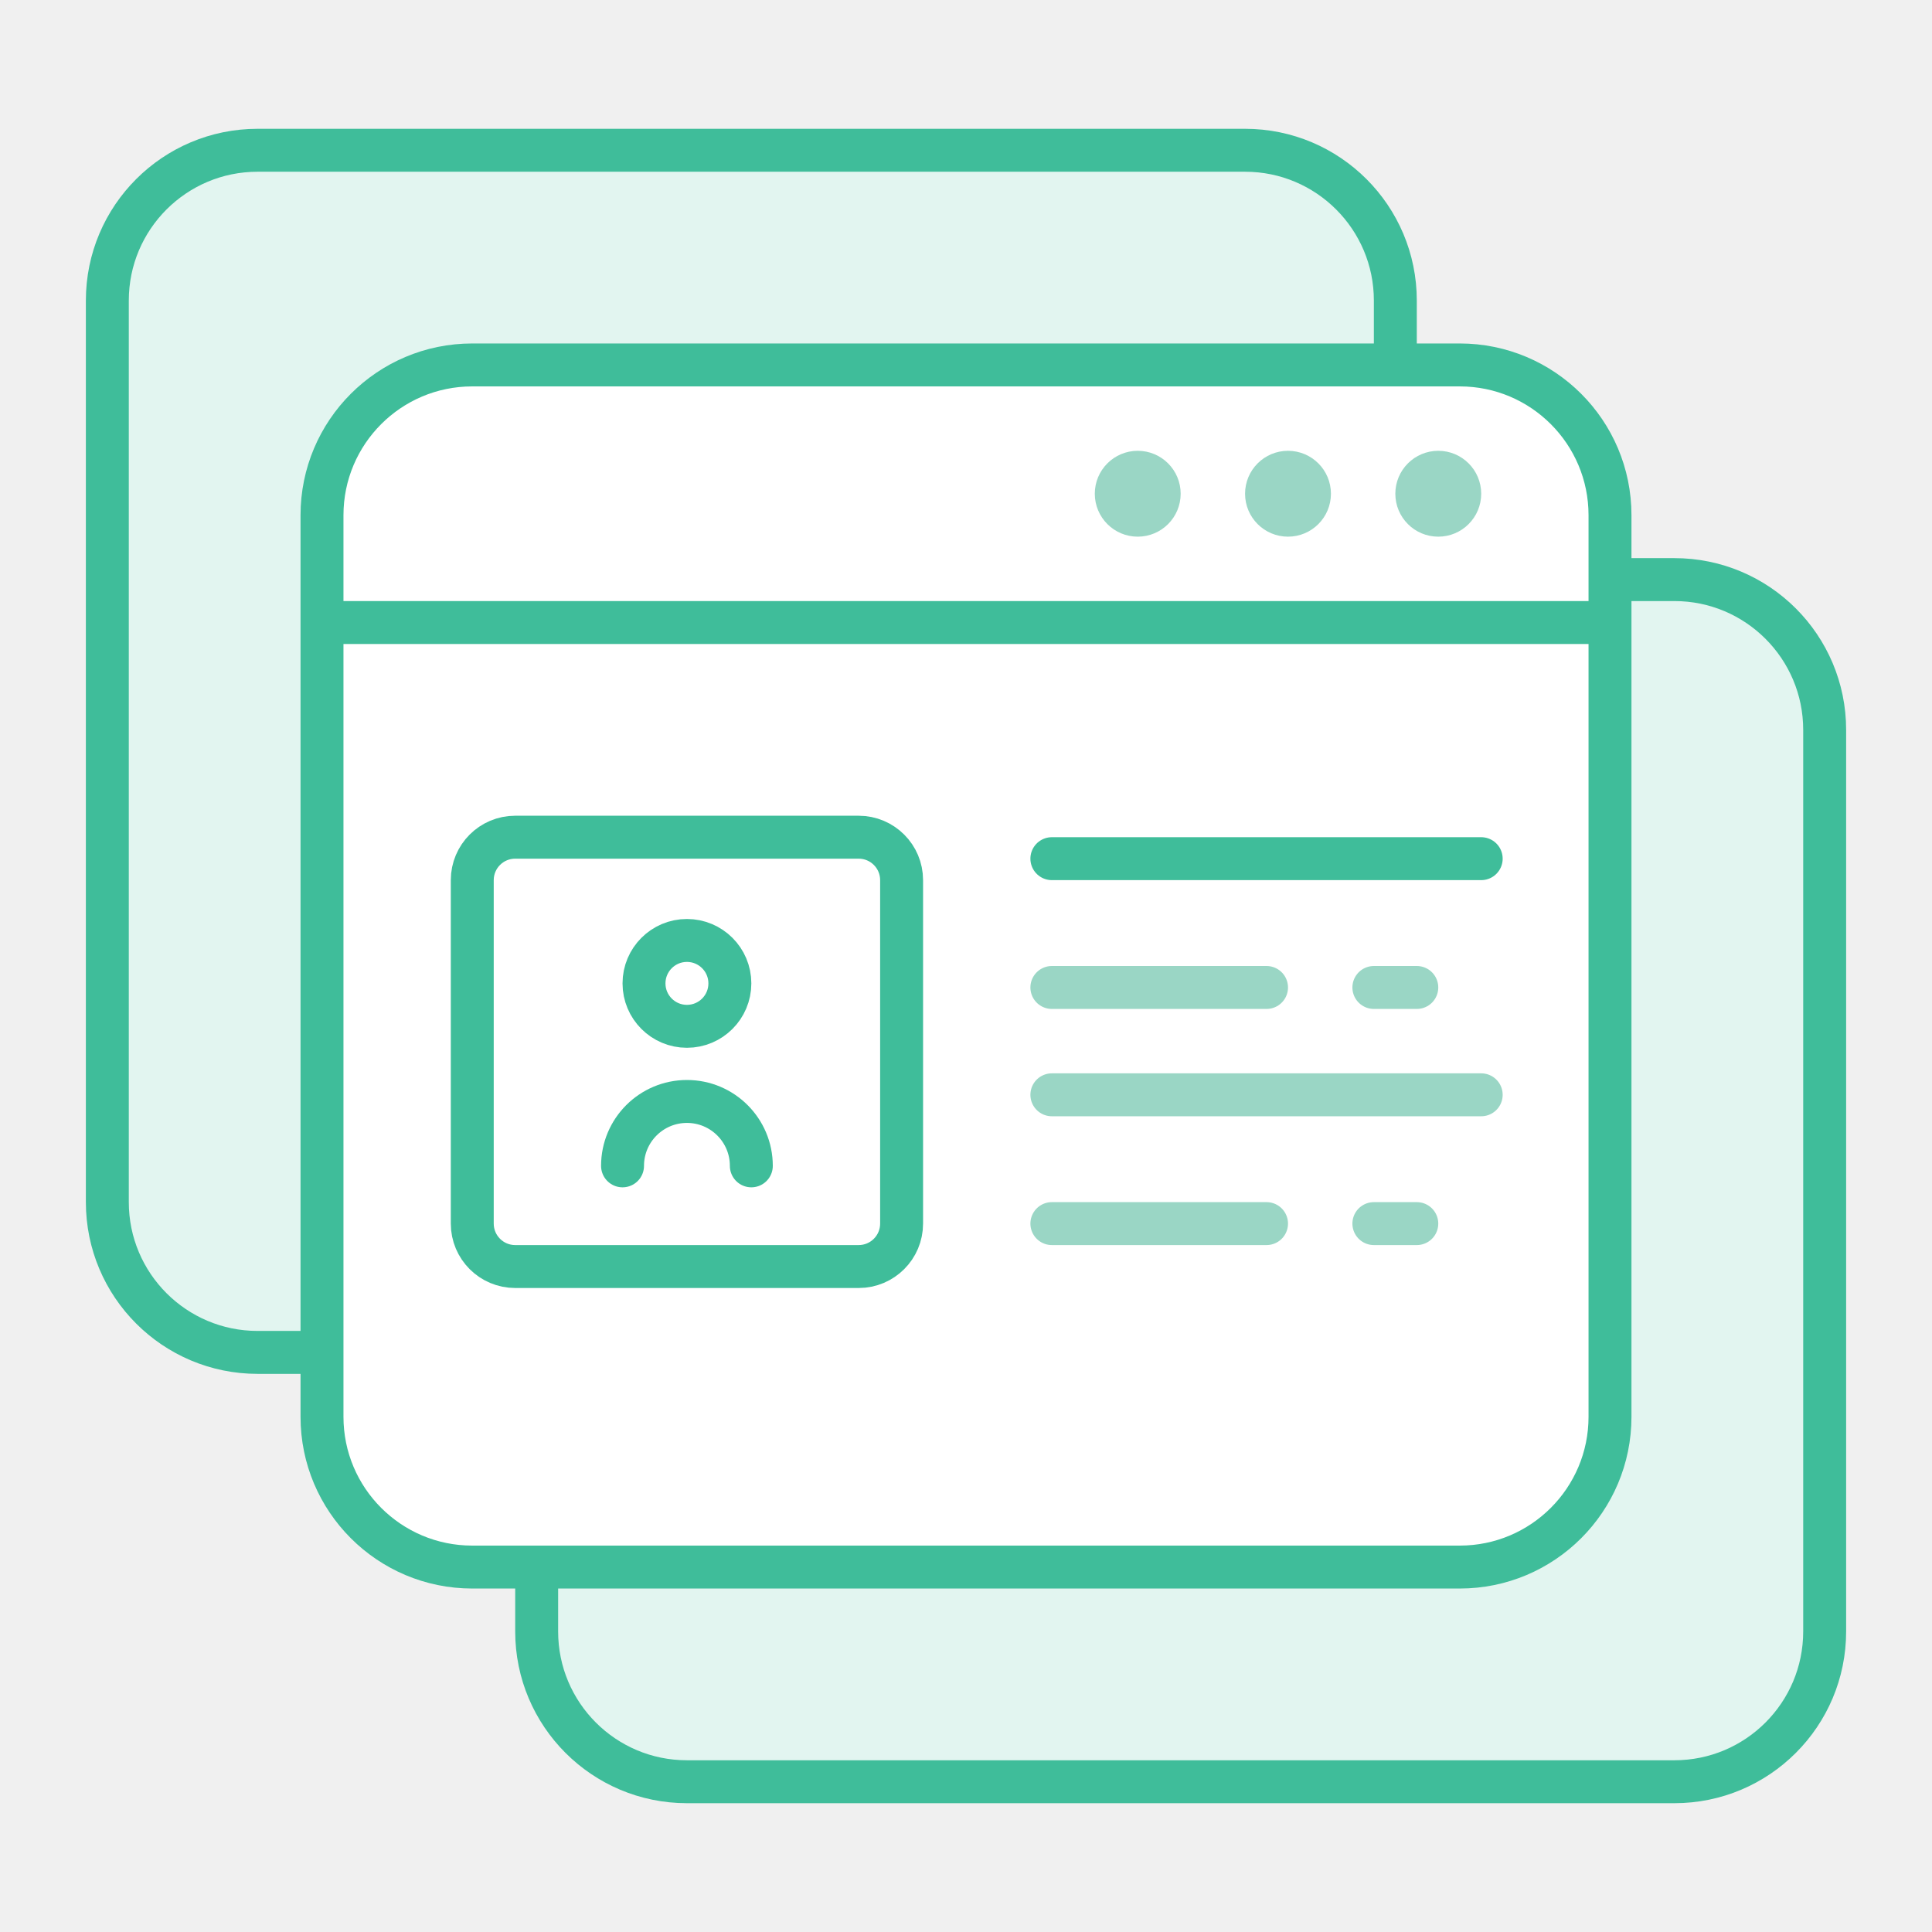
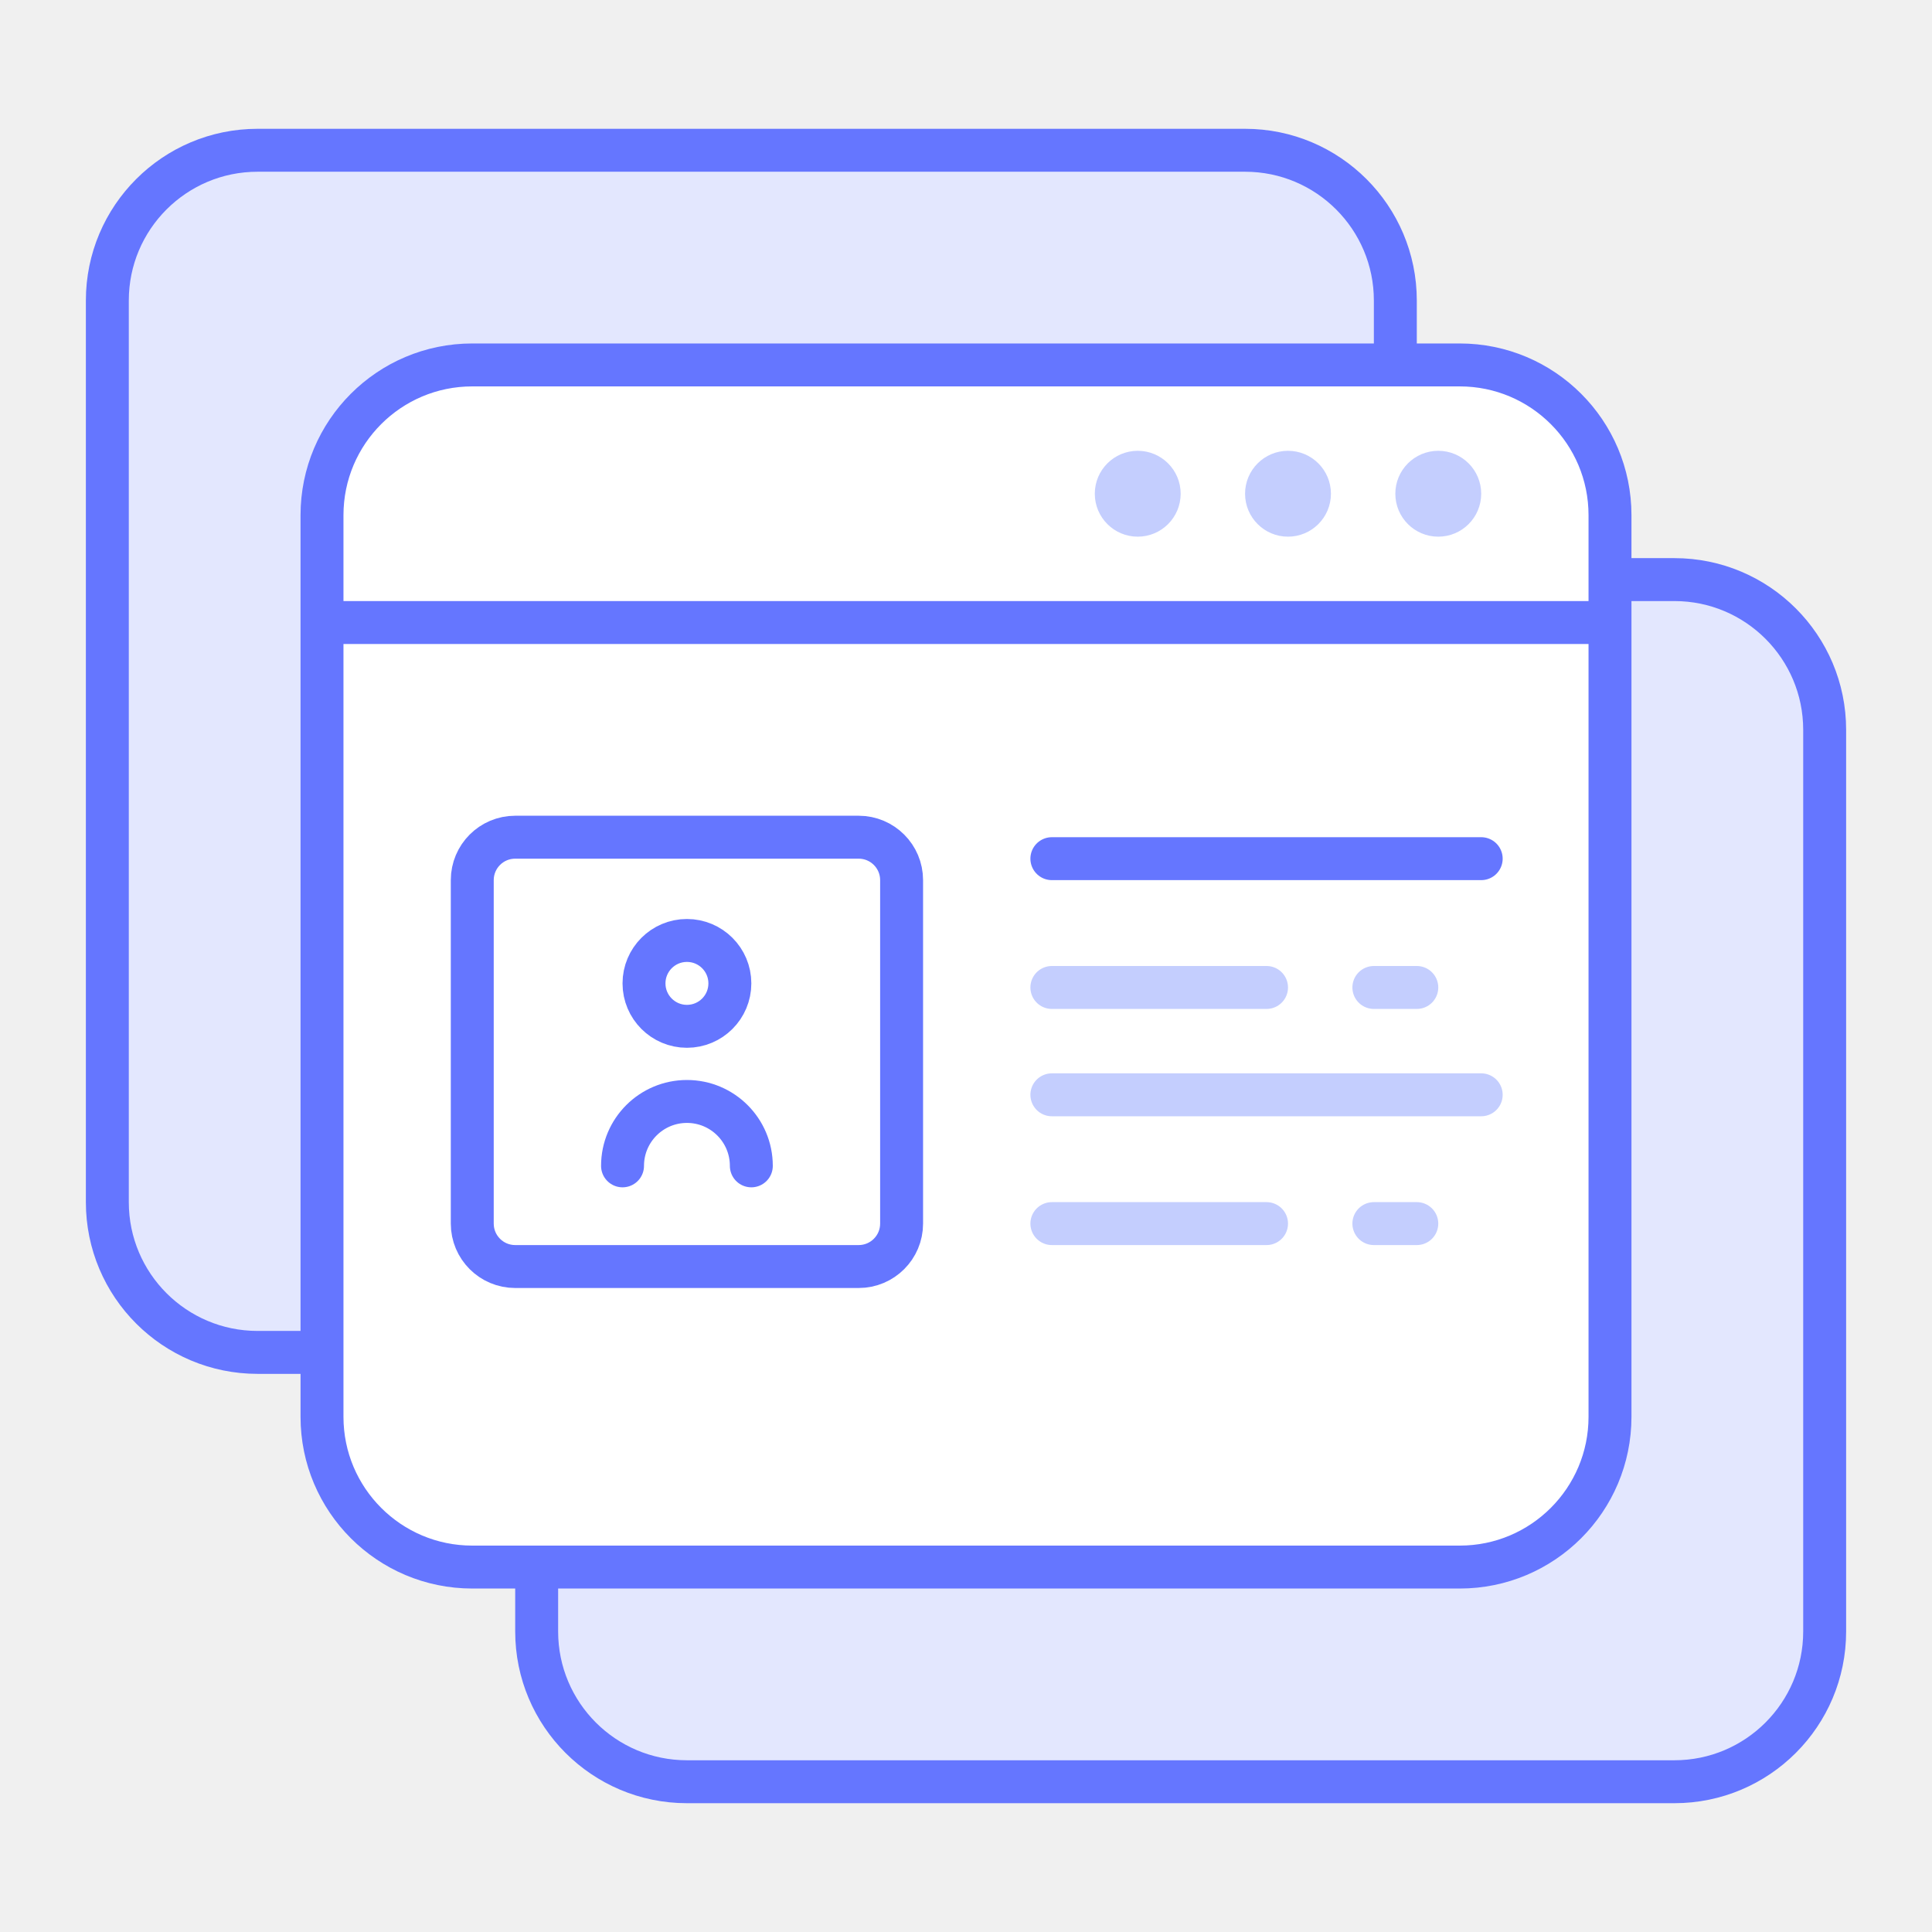
<svg xmlns="http://www.w3.org/2000/svg" viewBox="0 0 90 90">
-   <rect x="5" y="7" width="60" height="56" rx="7" ry="7" fill="#e2f5f0" stroke="#3fbd9a" stroke-linecap="round" stroke-linejoin="round" stroke-width="2" />
-   <rect x="25" y="27" width="60" height="56" rx="7" ry="7" fill="#e2f5f0" stroke="#3fbd9a" stroke-linecap="round" stroke-linejoin="round" stroke-width="2" />
-   <rect x="15" y="17" width="60" height="56" rx="7" ry="7" fill="#fff" stroke="#3fbd9a" stroke-linecap="round" stroke-linejoin="round" stroke-width="2" />
-   <line x1="15" y1="29" x2="75" y2="29" fill="none" stroke="#3fbd9a" stroke-miterlimit="10" stroke-width="2" />
-   <circle cx="53" cy="23" r="2" fill="#9ad6c5" />
-   <circle cx="60" cy="23" r="2" fill="#9ad6c5" />
-   <circle cx="67" cy="23" r="2" fill="#9ad6c5" />
-   <rect x="22" y="39" width="20" height="20" rx="2" ry="2" fill="none" stroke="#3fbd9a" stroke-linecap="round" stroke-linejoin="round" stroke-width="2" />
-   <circle cx="32" cy="45.81" r="2" fill="none" stroke="#3fbd9a" stroke-linecap="round" stroke-linejoin="round" stroke-width="2" />
-   <path d="M29,54.31a3,3,0,0,1,6,0" fill="none" stroke="#3fbd9a" stroke-linecap="round" stroke-linejoin="round" stroke-width="2" />
-   <line x1="49" y1="40" x2="69" y2="40" fill="none" stroke="#3fbd9a" stroke-linecap="round" stroke-linejoin="round" stroke-width="2" />
-   <line x1="49" y1="51" x2="69" y2="51" fill="none" stroke="#9ad6c5" stroke-linecap="round" stroke-linejoin="round" stroke-width="2" />
-   <line x1="49" y1="57" x2="59" y2="57" fill="none" stroke="#9ad6c5" stroke-linecap="round" stroke-linejoin="round" stroke-width="2" />
-   <line x1="64" y1="57" x2="66" y2="57" fill="none" stroke="#9ad6c5" stroke-linecap="round" stroke-linejoin="round" stroke-width="2" />
-   <line x1="49" y1="46" x2="59" y2="46" fill="none" stroke="#9ad6c5" stroke-linecap="round" stroke-linejoin="round" stroke-width="2" />
-   <line x1="64" y1="46" x2="66" y2="46" fill="none" stroke="#9ad6c5" stroke-linecap="round" stroke-linejoin="round" stroke-width="2" />
+   <rect x="5" y="7" width="60" height="56" rx="7" ry="7" fill="#e3e7fe" stroke="#6576ff" stroke-linecap="round" stroke-linejoin="round" stroke-width="2" />
+   <rect x="25" y="27" width="60" height="56" rx="7" ry="7" fill="#e3e7fe" stroke="#6576ff" stroke-linecap="round" stroke-linejoin="round" stroke-width="2" />
+   <rect x="15" y="17" width="60" height="56" rx="7" ry="7" fill="#fff" stroke="#6576ff" stroke-linecap="round" stroke-linejoin="round" stroke-width="2" />
+   <line x1="15" y1="29" x2="75" y2="29" fill="none" stroke="#6576ff" stroke-miterlimit="10" stroke-width="2" />
+   <circle cx="53" cy="23" r="2" fill="#c4cefe" />
+   <circle cx="60" cy="23" r="2" fill="#c4cefe" />
+   <circle cx="67" cy="23" r="2" fill="#c4cefe" />
+   <rect x="22" y="39" width="20" height="20" rx="2" ry="2" fill="none" stroke="#6576ff" stroke-linecap="round" stroke-linejoin="round" stroke-width="2" />
+   <circle cx="32" cy="45.81" r="2" fill="none" stroke="#6576ff" stroke-linecap="round" stroke-linejoin="round" stroke-width="2" />
+   <path d="M29,54.31a3,3,0,0,1,6,0" fill="none" stroke="#6576ff" stroke-linecap="round" stroke-linejoin="round" stroke-width="2" />
+   <line x1="49" y1="40" x2="69" y2="40" fill="none" stroke="#6576ff" stroke-linecap="round" stroke-linejoin="round" stroke-width="2" />
+   <line x1="49" y1="51" x2="69" y2="51" fill="none" stroke="#c4cefe" stroke-linecap="round" stroke-linejoin="round" stroke-width="2" />
+   <line x1="49" y1="57" x2="59" y2="57" fill="none" stroke="#c4cefe" stroke-linecap="round" stroke-linejoin="round" stroke-width="2" />
+   <line x1="64" y1="57" x2="66" y2="57" fill="none" stroke="#c4cefe" stroke-linecap="round" stroke-linejoin="round" stroke-width="2" />
+   <line x1="49" y1="46" x2="59" y2="46" fill="none" stroke="#c4cefe" stroke-linecap="round" stroke-linejoin="round" stroke-width="2" />
+   <line x1="64" y1="46" x2="66" y2="46" fill="none" stroke="#c4cefe" stroke-linecap="round" stroke-linejoin="round" stroke-width="2" />
</svg>
